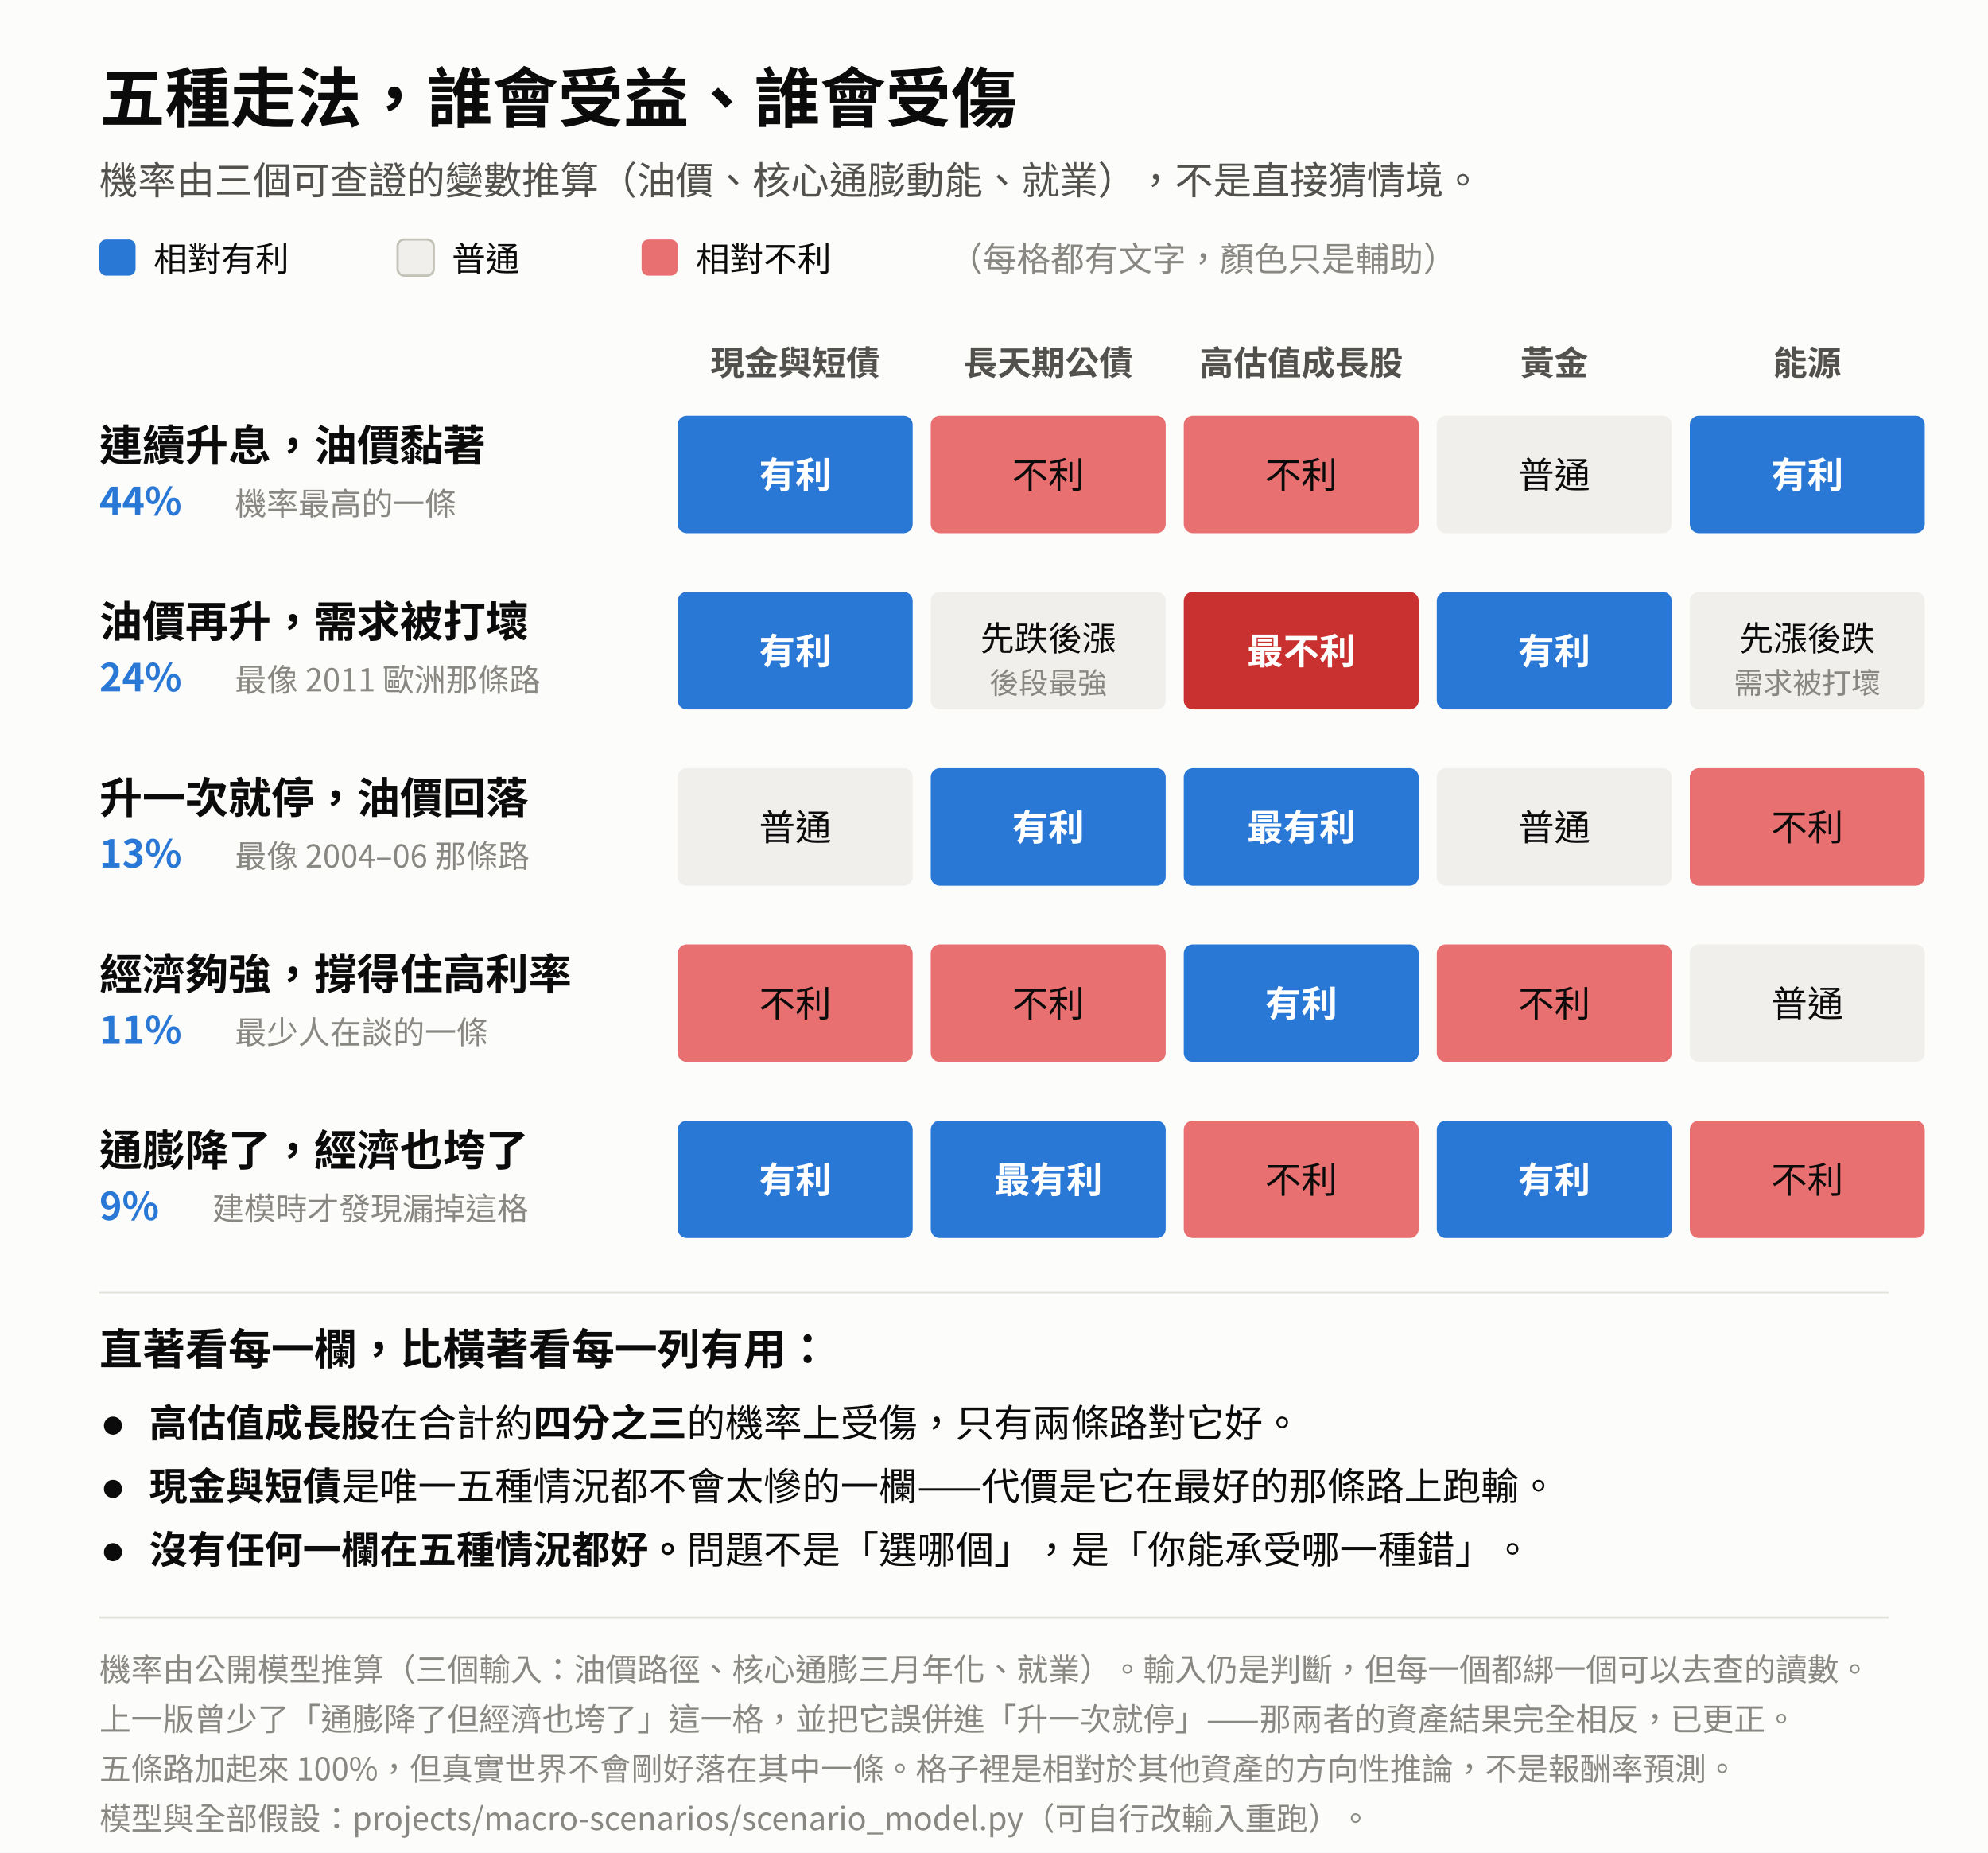
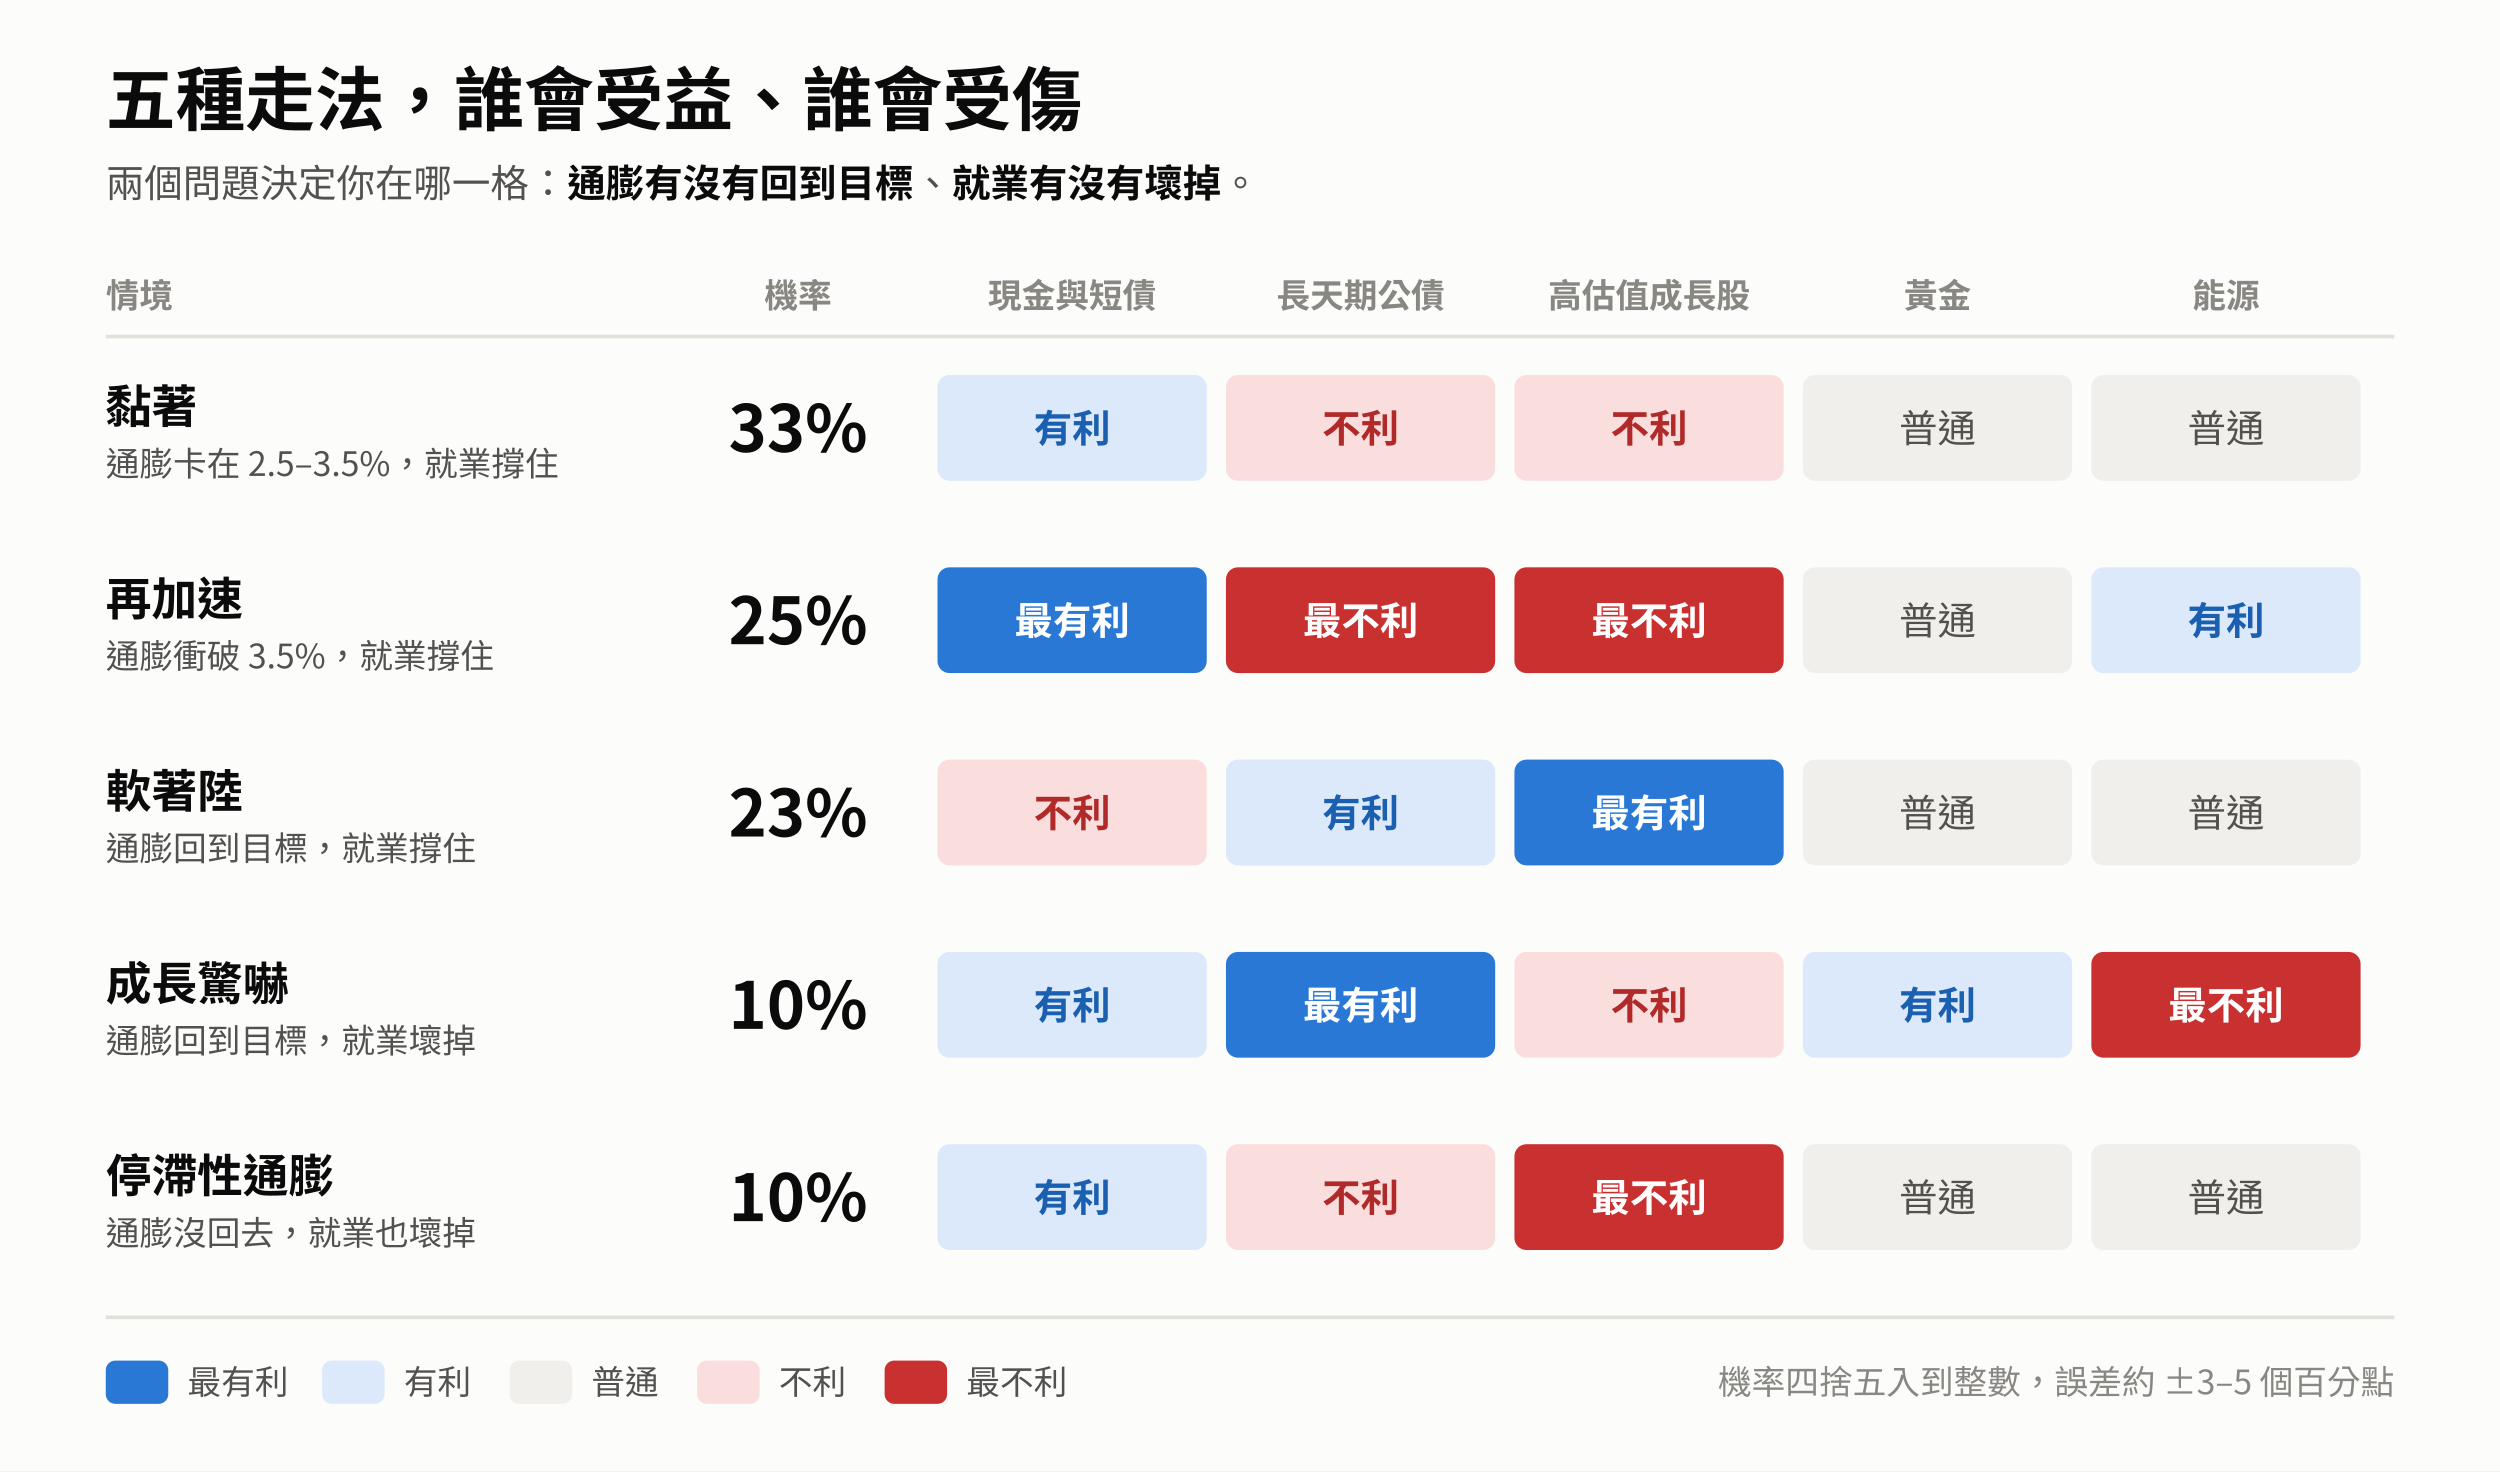
- <svg xmlns="http://www.w3.org/2000/svg" width="880" height="820" viewBox="0 0 880 820" font-family="WenQuanYi Zen Hei, Noto Sans CJK TC, PingFang TC, Microsoft JhengHei, sans-serif">
-   <rect width="880" height="820" fill="#fcfcfb" />
-   <text x="44" y="54" font-size="29" font-weight="700" fill="#0b0b0b">五種走法，誰會受益、誰會受傷</text>
-   <text x="44" y="86" font-size="17" fill="#52514e">機率由三個可查證的變數推算（油價、核心通膨動能、就業），不是直接猜情境。</text>
-   <g font-size="15">
-     <rect x="44" y="106" width="16" height="16" rx="3" fill="#2a78d6" />
-     <text x="68" y="120" fill="#0b0b0b">相對有利</text>
-     <rect x="176" y="106" width="16" height="16" rx="3" fill="#f0efec" stroke="#c3c2b7" />
-     <text x="200" y="120" fill="#0b0b0b">普通</text>
-     <rect x="284" y="106" width="16" height="16" rx="3" fill="#e87070" />
-     <text x="308" y="120" fill="#0b0b0b">相對不利</text>
-     <text x="420" y="120" fill="#898781">（每格都有文字，顏色只是輔助）</text>
-   </g>
-   <text x="352" y="166" font-size="15" font-weight="700" fill="#52514e" text-anchor="middle">現金與短債</text>
-   <text x="464" y="166" font-size="15" font-weight="700" fill="#52514e" text-anchor="middle">長天期公債</text>
-   <text x="576" y="166" font-size="15" font-weight="700" fill="#52514e" text-anchor="middle">高估值成長股</text>
-   <text x="688" y="166" font-size="15" font-weight="700" fill="#52514e" text-anchor="middle">黃金</text>
-   <text x="800" y="166" font-size="15" font-weight="700" fill="#52514e" text-anchor="middle">能源</text>
-   <text x="44" y="204" font-size="19" font-weight="700" fill="#0b0b0b">連續升息，油價黏著</text>
-   <text x="44" y="228" font-size="17" font-weight="700" fill="#2a78d6">44%</text>
-   <text x="104" y="228" font-size="14" fill="#898781">機率最高的一條</text>
-   <rect x="300" y="184" width="104" height="52" rx="4" fill="#2a78d6" />
-   <text x="352" y="216" font-size="16" font-weight="700" fill="#ffffff" text-anchor="middle">有利</text>
-   <rect x="412" y="184" width="104" height="52" rx="4" fill="#e87070" />
-   <text x="464" y="216" font-size="16" fill="#0b0b0b" text-anchor="middle">不利</text>
-   <rect x="524" y="184" width="104" height="52" rx="4" fill="#e87070" />
-   <text x="576" y="216" font-size="16" fill="#0b0b0b" text-anchor="middle">不利</text>
-   <rect x="636" y="184" width="104" height="52" rx="4" fill="#f0efec" />
-   <text x="688" y="216" font-size="16" fill="#0b0b0b" text-anchor="middle">普通</text>
-   <rect x="748" y="184" width="104" height="52" rx="4" fill="#2a78d6" />
-   <text x="800" y="216" font-size="16" font-weight="700" fill="#ffffff" text-anchor="middle">有利</text>
-   <text x="44" y="282" font-size="19" font-weight="700" fill="#0b0b0b">油價再升，需求被打壞</text>
-   <text x="44" y="306" font-size="17" font-weight="700" fill="#2a78d6">24%</text>
-   <text x="104" y="306" font-size="14" fill="#898781">最像 2011 歐洲那條路</text>
-   <rect x="300" y="262" width="104" height="52" rx="4" fill="#2a78d6" />
-   <text x="352" y="294" font-size="16" font-weight="700" fill="#ffffff" text-anchor="middle">有利</text>
-   <rect x="412" y="262" width="104" height="52" rx="4" fill="#f0efec" />
-   <text x="464" y="288" font-size="15" fill="#0b0b0b" text-anchor="middle">先跌後漲</text>
-   <text x="464" y="307" font-size="13" fill="#898781" text-anchor="middle">後段最強</text>
-   <rect x="524" y="262" width="104" height="52" rx="4" fill="#c93030" />
-   <text x="576" y="294" font-size="16" font-weight="700" fill="#ffffff" text-anchor="middle">最不利</text>
-   <rect x="636" y="262" width="104" height="52" rx="4" fill="#2a78d6" />
-   <text x="688" y="294" font-size="16" font-weight="700" fill="#ffffff" text-anchor="middle">有利</text>
-   <rect x="748" y="262" width="104" height="52" rx="4" fill="#f0efec" />
-   <text x="800" y="288" font-size="15" fill="#0b0b0b" text-anchor="middle">先漲後跌</text>
-   <text x="800" y="307" font-size="13" fill="#898781" text-anchor="middle">需求被打壞</text>
-   <text x="44" y="360" font-size="19" font-weight="700" fill="#0b0b0b">升一次就停，油價回落</text>
-   <text x="44" y="384" font-size="17" font-weight="700" fill="#2a78d6">13%</text>
-   <text x="104" y="384" font-size="14" fill="#898781">最像 2004–06 那條路</text>
-   <rect x="300" y="340" width="104" height="52" rx="4" fill="#f0efec" />
-   <text x="352" y="372" font-size="16" fill="#0b0b0b" text-anchor="middle">普通</text>
-   <rect x="412" y="340" width="104" height="52" rx="4" fill="#2a78d6" />
-   <text x="464" y="372" font-size="16" font-weight="700" fill="#ffffff" text-anchor="middle">有利</text>
-   <rect x="524" y="340" width="104" height="52" rx="4" fill="#2a78d6" />
-   <text x="576" y="372" font-size="16" font-weight="700" fill="#ffffff" text-anchor="middle">最有利</text>
-   <rect x="636" y="340" width="104" height="52" rx="4" fill="#f0efec" />
-   <text x="688" y="372" font-size="16" fill="#0b0b0b" text-anchor="middle">普通</text>
-   <rect x="748" y="340" width="104" height="52" rx="4" fill="#e87070" />
-   <text x="800" y="372" font-size="16" fill="#0b0b0b" text-anchor="middle">不利</text>
-   <text x="44" y="438" font-size="19" font-weight="700" fill="#0b0b0b">經濟夠強，撐得住高利率</text>
-   <text x="44" y="462" font-size="17" font-weight="700" fill="#2a78d6">11%</text>
-   <text x="104" y="462" font-size="14" fill="#898781">最少人在談的一條</text>
-   <rect x="300" y="418" width="104" height="52" rx="4" fill="#e87070" />
-   <text x="352" y="450" font-size="16" fill="#0b0b0b" text-anchor="middle">不利</text>
-   <rect x="412" y="418" width="104" height="52" rx="4" fill="#e87070" />
-   <text x="464" y="450" font-size="16" fill="#0b0b0b" text-anchor="middle">不利</text>
-   <rect x="524" y="418" width="104" height="52" rx="4" fill="#2a78d6" />
-   <text x="576" y="450" font-size="16" font-weight="700" fill="#ffffff" text-anchor="middle">有利</text>
-   <rect x="636" y="418" width="104" height="52" rx="4" fill="#e87070" />
-   <text x="688" y="450" font-size="16" fill="#0b0b0b" text-anchor="middle">不利</text>
-   <rect x="748" y="418" width="104" height="52" rx="4" fill="#f0efec" />
-   <text x="800" y="450" font-size="16" fill="#0b0b0b" text-anchor="middle">普通</text>
-   <text x="44" y="516" font-size="19" font-weight="700" fill="#0b0b0b">通膨降了，經濟也垮了</text>
-   <text x="44" y="540" font-size="17" font-weight="700" fill="#2a78d6">9%</text>
-   <text x="94" y="540" font-size="14" fill="#898781">建模時才發現漏掉這格</text>
-   <rect x="300" y="496" width="104" height="52" rx="4" fill="#2a78d6" />
-   <text x="352" y="528" font-size="16" font-weight="700" fill="#ffffff" text-anchor="middle">有利</text>
-   <rect x="412" y="496" width="104" height="52" rx="4" fill="#2a78d6" />
-   <text x="464" y="528" font-size="16" font-weight="700" fill="#ffffff" text-anchor="middle">最有利</text>
-   <rect x="524" y="496" width="104" height="52" rx="4" fill="#e87070" />
-   <text x="576" y="528" font-size="16" fill="#0b0b0b" text-anchor="middle">不利</text>
-   <rect x="636" y="496" width="104" height="52" rx="4" fill="#2a78d6" />
-   <text x="688" y="528" font-size="16" font-weight="700" fill="#ffffff" text-anchor="middle">有利</text>
-   <rect x="748" y="496" width="104" height="52" rx="4" fill="#e87070" />
-   <text x="800" y="528" font-size="16" fill="#0b0b0b" text-anchor="middle">不利</text>
-   <line x1="44" y1="572" x2="836" y2="572" stroke="#e1e0d9" stroke-width="1" />
-   <text x="44" y="604" font-size="19" font-weight="700" fill="#0b0b0b">直著看每一欄，比橫著看每一列有用：</text>
-   <circle cx="50" cy="631" r="4" fill="#0b0b0b" />
-   <text x="66" y="636" font-size="17" fill="#0b0b0b">
-     <tspan font-weight="700">高估值成長股</tspan>在合計約<tspan font-weight="700">四分之三</tspan>的機率上受傷，只有兩條路對它好。</text>
-   <circle cx="50" cy="659" r="4" fill="#0b0b0b" />
-   <text x="66" y="664" font-size="17" fill="#0b0b0b">
-     <tspan font-weight="700">現金與短債</tspan>是唯一五種情況都不會太慘的一欄——代價是它在最好的那條路上跑輸。</text>
-   <circle cx="50" cy="687" r="4" fill="#0b0b0b" />
-   <text x="66" y="692" font-size="17" fill="#0b0b0b">
-     <tspan font-weight="700">沒有任何一欄在五種情況都好。</tspan>問題不是「選哪個」，是「你能承受哪一種錯」。</text>
-   <line x1="44" y1="716" x2="836" y2="716" stroke="#e1e0d9" stroke-width="1" />
-   <text x="44" y="744" font-size="14" fill="#898781">機率由公開模型推算（三個輸入：油價路徑、核心通膨三月年化、就業）。輸入仍是判斷，但每一個都綁一個可以去查的讀數。</text>
-   <text x="44" y="766" font-size="14" fill="#898781">上一版曾少了「通膨降了但經濟也垮了」這一格，並把它誤併進「升一次就停」——那兩者的資產結果完全相反，已更正。</text>
-   <text x="44" y="788" font-size="14" fill="#898781">五條路加起來 100%，但真實世界不會剛好落在其中一條。格子裡是相對於其他資產的方向性推論，不是報酬率預測。</text>
-   <text x="44" y="810" font-size="14" fill="#898781">模型與全部假設：projects/macro-scenarios/scenario_model.py（可自行改輸入重跑）。</text>
+ <svg xmlns="http://www.w3.org/2000/svg" width="1040" height="612" viewBox="0 0 1040 612" font-family="WenQuanYi Zen Hei, Noto Sans CJK TC, PingFang TC, Microsoft JhengHei, sans-serif">
+   <rect width="1040" height="612" fill="#fcfcfb" />
+   <text x="44" y="52" font-size="29" font-weight="700" fill="#0b0b0b">五種走法，誰會受益、誰會受傷</text>
+   <text x="44" y="82" font-size="16" fill="#52514e">兩個問題決定你在哪一格：<tspan font-weight="700" fill="#0b0b0b">通膨有沒有回到目標</tspan>、<tspan font-weight="700" fill="#0b0b0b">就業有沒有壞掉</tspan>。</text>
+   <text x="44" y="128" font-size="14" font-weight="700" fill="#898781">情境</text>
+   <text x="332" y="128" font-size="14" font-weight="700" fill="#898781" text-anchor="middle">機率</text>
+   <text x="446" y="128" font-size="14" font-weight="700" fill="#898781" text-anchor="middle">現金與短債</text>
+   <text x="566" y="128" font-size="14" font-weight="700" fill="#898781" text-anchor="middle">長天期公債</text>
+   <text x="686" y="128" font-size="14" font-weight="700" fill="#898781" text-anchor="middle">高估值成長股</text>
+   <text x="806" y="128" font-size="14" font-weight="700" fill="#898781" text-anchor="middle">黃金</text>
+   <text x="926" y="128" font-size="14" font-weight="700" fill="#898781" text-anchor="middle">能源</text>
+   <line x1="44" y1="140" x2="996" y2="140" stroke="#e1e0d9" stroke-width="1.5" />
+   <text x="44" y="176" font-size="19" font-weight="700" fill="#0b0b0b">黏著</text>
+   <text x="44" y="198" font-size="14" fill="#52514e">通膨卡在 2.5–3.5%，就業撐住</text>
+   <text x="332" y="188" font-size="27" font-weight="700" fill="#0b0b0b" text-anchor="middle">33%</text>
+   <rect x="390" y="156" width="112" height="44" rx="5" fill="#dbe9fa" />
+   <text x="446" y="184" font-size="16" font-weight="700" fill="#1a5fb0" text-anchor="middle">有利</text>
+   <rect x="510" y="156" width="112" height="44" rx="5" fill="#fadedd" />
+   <text x="566" y="184" font-size="16" font-weight="700" fill="#b02a2a" text-anchor="middle">不利</text>
+   <rect x="630" y="156" width="112" height="44" rx="5" fill="#fadedd" />
+   <text x="686" y="184" font-size="16" font-weight="700" fill="#b02a2a" text-anchor="middle">不利</text>
+   <rect x="750" y="156" width="112" height="44" rx="5" fill="#f0efec" />
+   <text x="806" y="184" font-size="16" fill="#52514e" text-anchor="middle">普通</text>
+   <rect x="870" y="156" width="112" height="44" rx="5" fill="#f0efec" />
+   <text x="926" y="184" font-size="16" fill="#52514e" text-anchor="middle">普通</text>
+   <text x="44" y="256" font-size="19" font-weight="700" fill="#0b0b0b">再加速</text>
+   <text x="44" y="278" font-size="14" fill="#52514e">通膨衝破 3.5%，就業撐住</text>
+   <text x="332" y="268" font-size="27" font-weight="700" fill="#0b0b0b" text-anchor="middle">25%</text>
+   <rect x="390" y="236" width="112" height="44" rx="5" fill="#2a78d6" />
+   <text x="446" y="264" font-size="16" font-weight="700" fill="#ffffff" text-anchor="middle">最有利</text>
+   <rect x="510" y="236" width="112" height="44" rx="5" fill="#c93030" />
+   <text x="566" y="264" font-size="16" font-weight="700" fill="#ffffff" text-anchor="middle">最不利</text>
+   <rect x="630" y="236" width="112" height="44" rx="5" fill="#c93030" />
+   <text x="686" y="264" font-size="16" font-weight="700" fill="#ffffff" text-anchor="middle">最不利</text>
+   <rect x="750" y="236" width="112" height="44" rx="5" fill="#f0efec" />
+   <text x="806" y="264" font-size="16" fill="#52514e" text-anchor="middle">普通</text>
+   <rect x="870" y="236" width="112" height="44" rx="5" fill="#dbe9fa" />
+   <text x="926" y="264" font-size="16" font-weight="700" fill="#1a5fb0" text-anchor="middle">有利</text>
+   <text x="44" y="336" font-size="19" font-weight="700" fill="#0b0b0b">軟著陸</text>
+   <text x="44" y="358" font-size="14" fill="#52514e">通膨回到目標，就業撐住</text>
+   <text x="332" y="348" font-size="27" font-weight="700" fill="#0b0b0b" text-anchor="middle">23%</text>
+   <rect x="390" y="316" width="112" height="44" rx="5" fill="#fadedd" />
+   <text x="446" y="344" font-size="16" font-weight="700" fill="#b02a2a" text-anchor="middle">不利</text>
+   <rect x="510" y="316" width="112" height="44" rx="5" fill="#dbe9fa" />
+   <text x="566" y="344" font-size="16" font-weight="700" fill="#1a5fb0" text-anchor="middle">有利</text>
+   <rect x="630" y="316" width="112" height="44" rx="5" fill="#2a78d6" />
+   <text x="686" y="344" font-size="16" font-weight="700" fill="#ffffff" text-anchor="middle">最有利</text>
+   <rect x="750" y="316" width="112" height="44" rx="5" fill="#f0efec" />
+   <text x="806" y="344" font-size="16" fill="#52514e" text-anchor="middle">普通</text>
+   <rect x="870" y="316" width="112" height="44" rx="5" fill="#f0efec" />
+   <text x="926" y="344" font-size="16" fill="#52514e" text-anchor="middle">普通</text>
+   <text x="44" y="416" font-size="19" font-weight="700" fill="#0b0b0b">成長驚嚇</text>
+   <text x="44" y="438" font-size="14" fill="#52514e">通膨回到目標，就業壞掉</text>
+   <text x="332" y="428" font-size="27" font-weight="700" fill="#0b0b0b" text-anchor="middle">10%</text>
+   <rect x="390" y="396" width="112" height="44" rx="5" fill="#dbe9fa" />
+   <text x="446" y="424" font-size="16" font-weight="700" fill="#1a5fb0" text-anchor="middle">有利</text>
+   <rect x="510" y="396" width="112" height="44" rx="5" fill="#2a78d6" />
+   <text x="566" y="424" font-size="16" font-weight="700" fill="#ffffff" text-anchor="middle">最有利</text>
+   <rect x="630" y="396" width="112" height="44" rx="5" fill="#fadedd" />
+   <text x="686" y="424" font-size="16" font-weight="700" fill="#b02a2a" text-anchor="middle">不利</text>
+   <rect x="750" y="396" width="112" height="44" rx="5" fill="#dbe9fa" />
+   <text x="806" y="424" font-size="16" font-weight="700" fill="#1a5fb0" text-anchor="middle">有利</text>
+   <rect x="870" y="396" width="112" height="44" rx="5" fill="#c93030" />
+   <text x="926" y="424" font-size="16" font-weight="700" fill="#ffffff" text-anchor="middle">最不利</text>
+   <text x="44" y="496" font-size="19" font-weight="700" fill="#0b0b0b">停滯性通膨</text>
+   <text x="44" y="518" font-size="14" fill="#52514e">通膨沒回去，就業也壞掉</text>
+   <text x="332" y="508" font-size="27" font-weight="700" fill="#0b0b0b" text-anchor="middle">10%</text>
+   <rect x="390" y="476" width="112" height="44" rx="5" fill="#dbe9fa" />
+   <text x="446" y="504" font-size="16" font-weight="700" fill="#1a5fb0" text-anchor="middle">有利</text>
+   <rect x="510" y="476" width="112" height="44" rx="5" fill="#fadedd" />
+   <text x="566" y="504" font-size="16" font-weight="700" fill="#b02a2a" text-anchor="middle">不利</text>
+   <rect x="630" y="476" width="112" height="44" rx="5" fill="#c93030" />
+   <text x="686" y="504" font-size="16" font-weight="700" fill="#ffffff" text-anchor="middle">最不利</text>
+   <rect x="750" y="476" width="112" height="44" rx="5" fill="#f0efec" />
+   <text x="806" y="504" font-size="16" fill="#52514e" text-anchor="middle">普通</text>
+   <rect x="870" y="476" width="112" height="44" rx="5" fill="#f0efec" />
+   <text x="926" y="504" font-size="16" fill="#52514e" text-anchor="middle">普通</text>
+   <line x1="44" y1="548" x2="996" y2="548" stroke="#e1e0d9" stroke-width="1.5" />
+   <rect x="44" y="566" width="26" height="18" rx="4" fill="#2a78d6" />
+   <text x="78" y="580" font-size="14" fill="#52514e">最有利</text>
+   <rect x="134" y="566" width="26" height="18" rx="4" fill="#dbe9fa" />
+   <text x="168" y="580" font-size="14" fill="#52514e">有利</text>
+   <rect x="212" y="566" width="26" height="18" rx="4" fill="#f0efec" />
+   <text x="246" y="580" font-size="14" fill="#52514e">普通</text>
+   <rect x="290" y="566" width="26" height="18" rx="4" fill="#fadedd" />
+   <text x="324" y="580" font-size="14" fill="#52514e">不利</text>
+   <rect x="368" y="566" width="26" height="18" rx="4" fill="#c93030" />
+   <text x="402" y="580" font-size="14" fill="#52514e">最不利</text>
+   <text x="996" y="580" font-size="14" fill="#898781" text-anchor="end">機率四捨五入到整數，誤差約 ±3–5 個百分點</text>
</svg>
